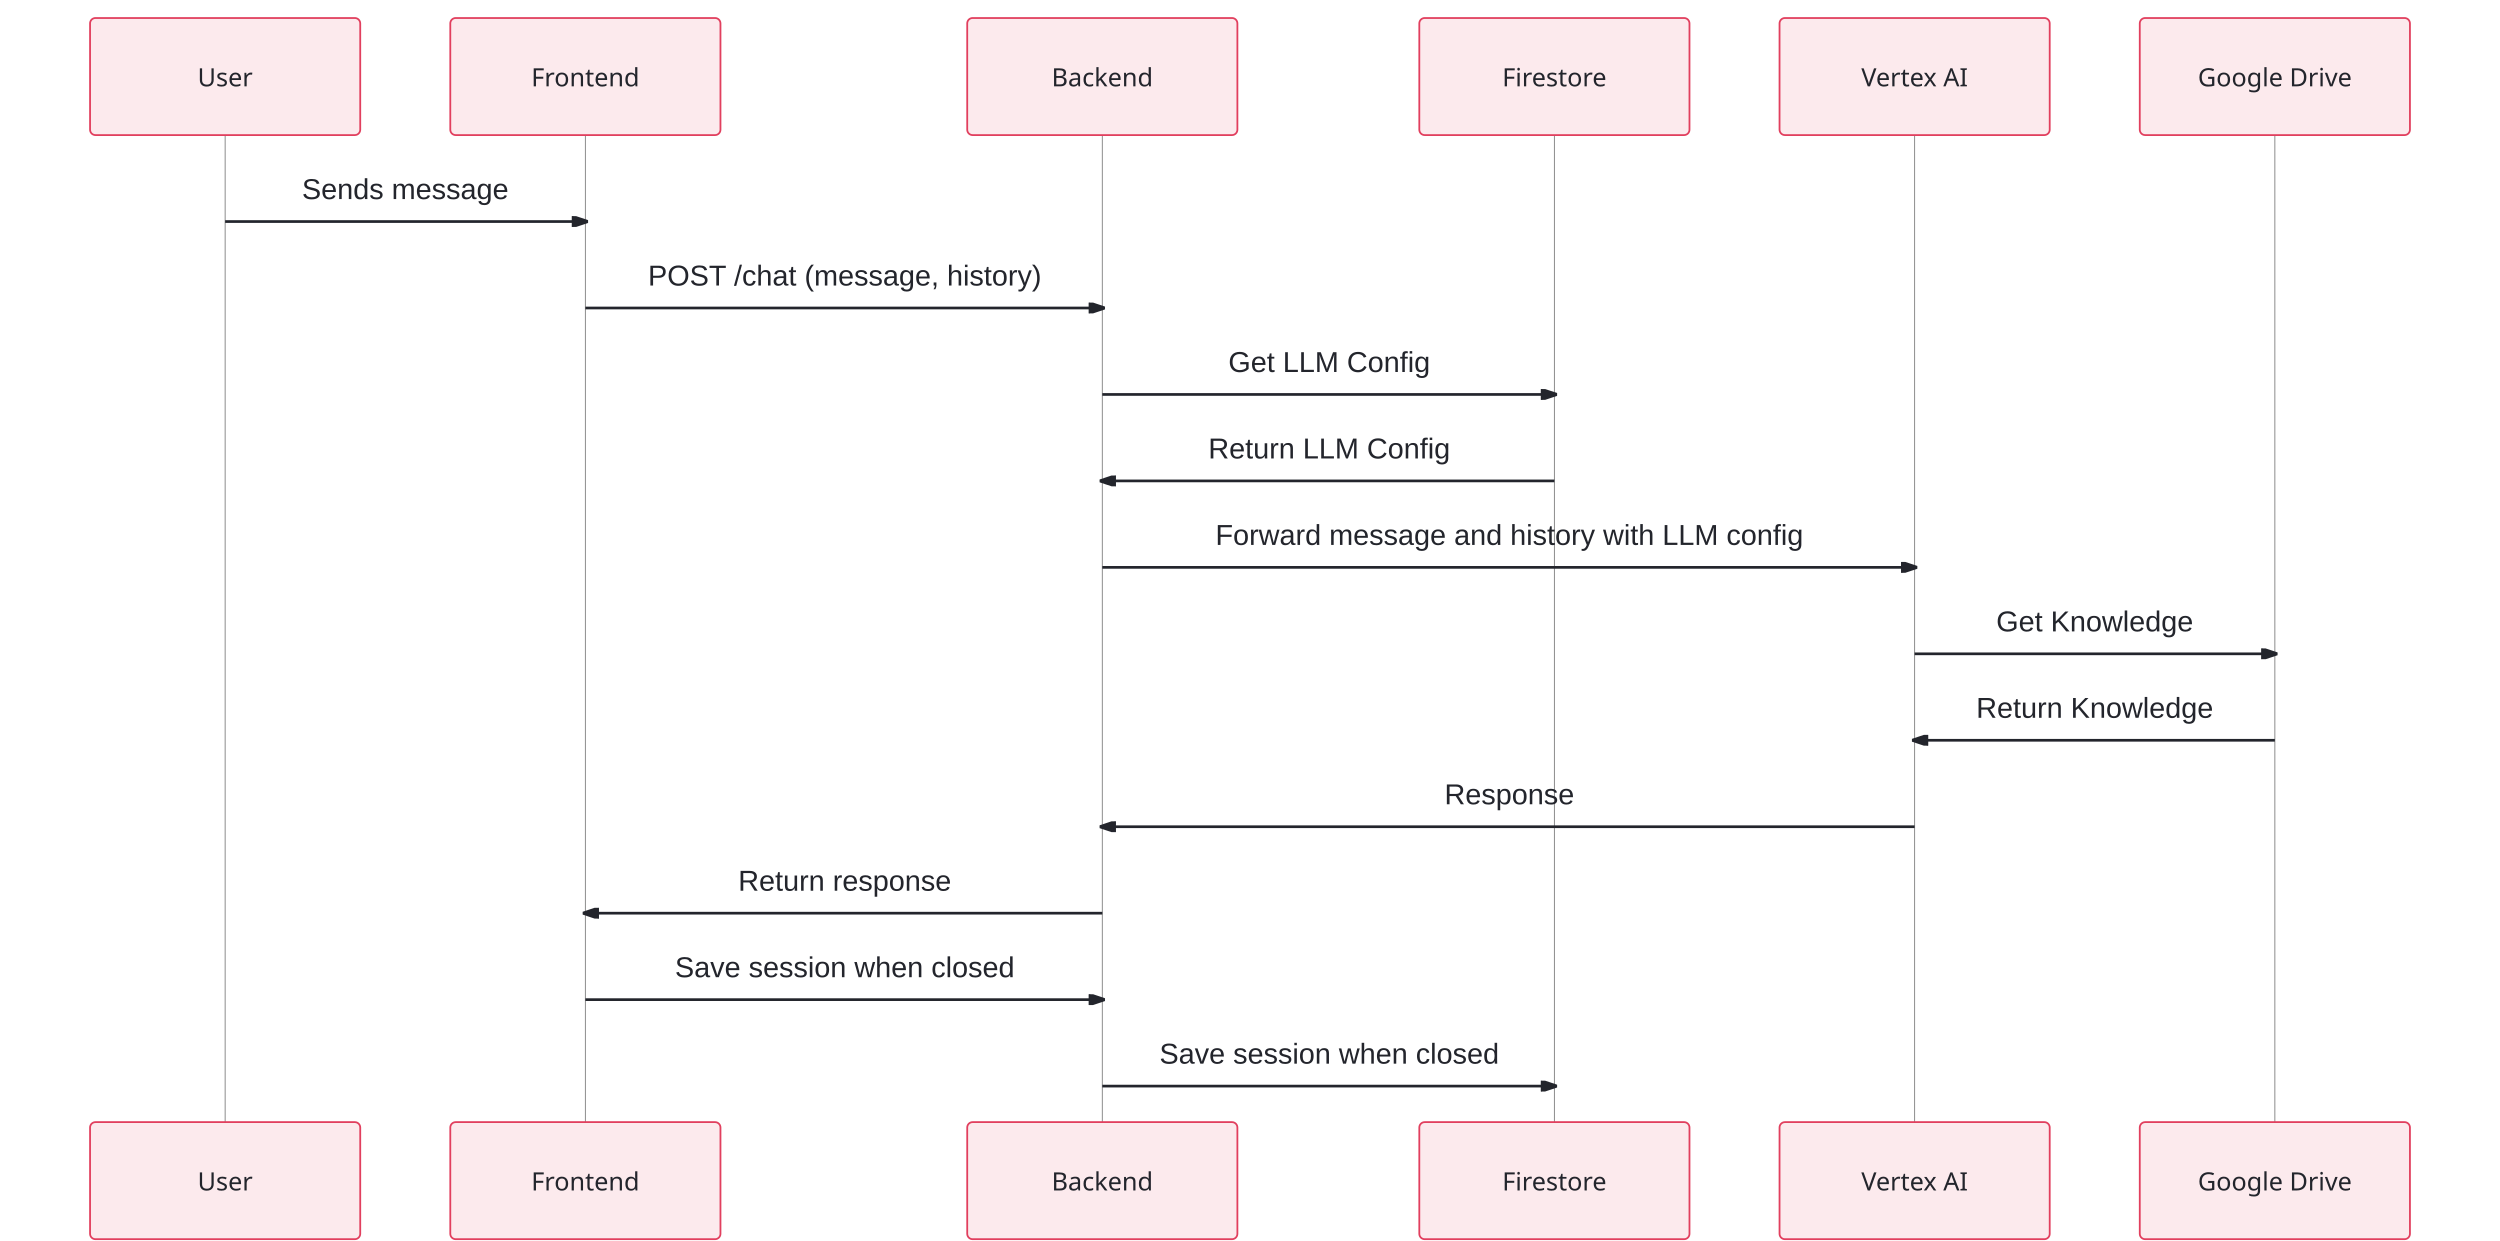
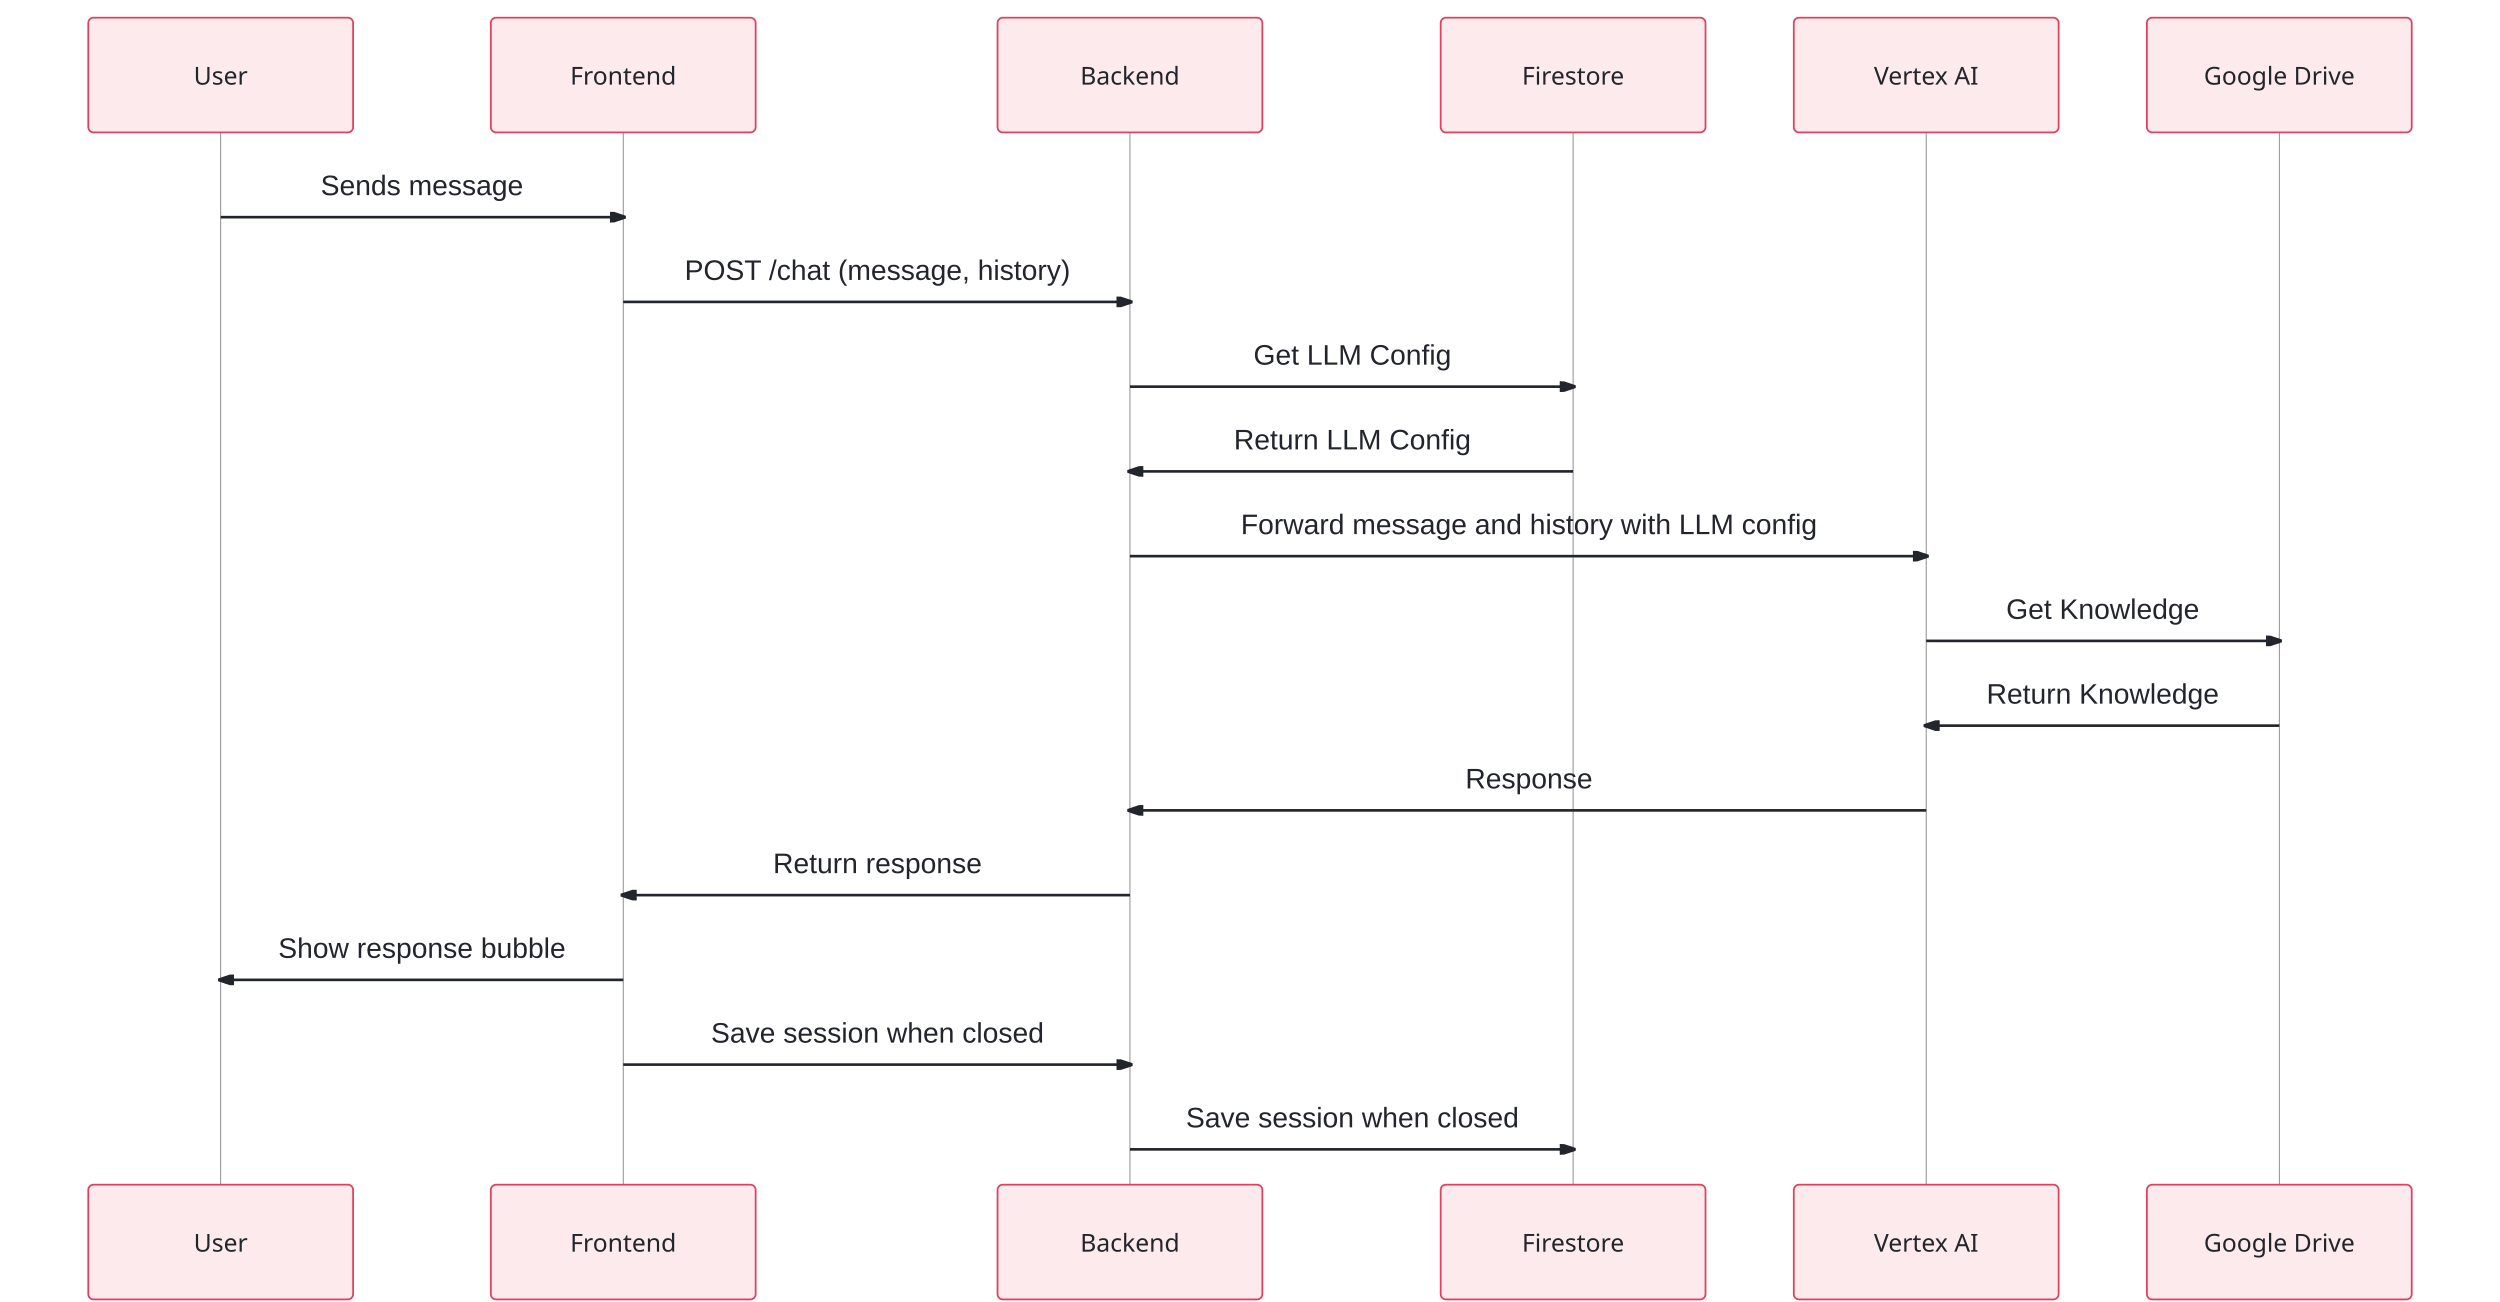
- <svg xmlns="http://www.w3.org/2000/svg" id="mermaid-1745520120615" width="100%" height="689" style="max-width: 1388px;" viewBox="-50 -10 1388 689">
-   <style>#mermaid-1745520120615{font-family:"trebuchet ms",verdana,arial;font-size:14px;fill:#23252C;}#mermaid-1745520120615 .error-icon{fill:#552222;}#mermaid-1745520120615 .error-text{fill:#552222;stroke:#552222;}#mermaid-1745520120615 .edge-thickness-normal{stroke-width:2px;}#mermaid-1745520120615 .edge-thickness-thick{stroke-width:3.5px;}#mermaid-1745520120615 .edge-pattern-solid{stroke-dasharray:0;}#mermaid-1745520120615 .edge-pattern-dashed{stroke-dasharray:3;}#mermaid-1745520120615 .edge-pattern-dotted{stroke-dasharray:2;}#mermaid-1745520120615 .marker{fill:#23252C;}#mermaid-1745520120615 .marker.cross{stroke:#23252C;}#mermaid-1745520120615 svg{font-family:"trebuchet ms",verdana,arial;font-size:14px;}#mermaid-1745520120615 .actor{stroke:#E13F5E;fill:#FCEAED;}#mermaid-1745520120615 text.actor &gt; tspan{fill:#23252C;stroke:none;}#mermaid-1745520120615 .actor-line{stroke:grey;}#mermaid-1745520120615 .messageLine0{stroke-width:1.5;stroke-dasharray:none;stroke:#23252C;}#mermaid-1745520120615 .messageLine1{stroke-width:1.5;stroke-dasharray:2,2;stroke:#23252C;}#mermaid-1745520120615 #arrowhead path{fill:#23252C;stroke:#23252C;}#mermaid-1745520120615 .sequenceNumber{fill:#2C2D32;}#mermaid-1745520120615 #sequencenumber{fill:#23252C;}#mermaid-1745520120615 #crosshead path{fill:#23252C;stroke:#23252C;}#mermaid-1745520120615 .labelBox{stroke:hsl(346.567,88.158%,93.196%);fill:#FCEAED;}#mermaid-1745520120615 .labelText,#mermaid-1745520120615 .labelText &gt; tspan{fill:#23252C;stroke:none;}#mermaid-1745520120615 .loopText,#mermaid-1745520120615 .loopText &gt; tspan{fill:#23252C;stroke:none;}#mermaid-1745520120615 .loopLine{stroke-width:2px;stroke-dasharray:2,2;stroke:hsl(346.567,88.158%,93.196%);fill:hsl(346.567,88.158%,93.196%);}#mermaid-1745520120615 .note{stroke:#E3486A;fill:#F6708E;}#mermaid-1745520120615 .noteText,#mermaid-1745520120615 .noteText &gt; tspan{fill:#23252C;stroke:none;}#mermaid-1745520120615 .activation0{fill:#F6B4C2;stroke:#2C2D32;}#mermaid-1745520120615 .activation1{fill:#F6B4C2;stroke:#2C2D32;}#mermaid-1745520120615 .activation2{fill:#F6B4C2;stroke:#2C2D32;}#mermaid-1745520120615:root{--mermaid-font-family:"trebuchet ms",verdana,arial;}#mermaid-1745520120615 sequence{fill:apa;}</style>
+ <svg xmlns="http://www.w3.org/2000/svg" id="mermaid-1745553001278" width="100%" height="737" style="max-width: 1416px;" viewBox="-50 -10 1416 737">
+   <style>#mermaid-1745553001278{font-family:"trebuchet ms",verdana,arial;font-size:14px;fill:#23252C;}#mermaid-1745553001278 .error-icon{fill:#552222;}#mermaid-1745553001278 .error-text{fill:#552222;stroke:#552222;}#mermaid-1745553001278 .edge-thickness-normal{stroke-width:2px;}#mermaid-1745553001278 .edge-thickness-thick{stroke-width:3.5px;}#mermaid-1745553001278 .edge-pattern-solid{stroke-dasharray:0;}#mermaid-1745553001278 .edge-pattern-dashed{stroke-dasharray:3;}#mermaid-1745553001278 .edge-pattern-dotted{stroke-dasharray:2;}#mermaid-1745553001278 .marker{fill:#23252C;}#mermaid-1745553001278 .marker.cross{stroke:#23252C;}#mermaid-1745553001278 svg{font-family:"trebuchet ms",verdana,arial;font-size:14px;}#mermaid-1745553001278 .actor{stroke:#E13F5E;fill:#FCEAED;}#mermaid-1745553001278 text.actor &gt; tspan{fill:#23252C;stroke:none;}#mermaid-1745553001278 .actor-line{stroke:grey;}#mermaid-1745553001278 .messageLine0{stroke-width:1.5;stroke-dasharray:none;stroke:#23252C;}#mermaid-1745553001278 .messageLine1{stroke-width:1.5;stroke-dasharray:2,2;stroke:#23252C;}#mermaid-1745553001278 #arrowhead path{fill:#23252C;stroke:#23252C;}#mermaid-1745553001278 .sequenceNumber{fill:#2C2D32;}#mermaid-1745553001278 #sequencenumber{fill:#23252C;}#mermaid-1745553001278 #crosshead path{fill:#23252C;stroke:#23252C;}#mermaid-1745553001278 .labelBox{stroke:hsl(346.567,88.158%,93.196%);fill:#FCEAED;}#mermaid-1745553001278 .labelText,#mermaid-1745553001278 .labelText &gt; tspan{fill:#23252C;stroke:none;}#mermaid-1745553001278 .loopText,#mermaid-1745553001278 .loopText &gt; tspan{fill:#23252C;stroke:none;}#mermaid-1745553001278 .loopLine{stroke-width:2px;stroke-dasharray:2,2;stroke:hsl(346.567,88.158%,93.196%);fill:hsl(346.567,88.158%,93.196%);}#mermaid-1745553001278 .note{stroke:#E3486A;fill:#F6708E;}#mermaid-1745553001278 .noteText,#mermaid-1745553001278 .noteText &gt; tspan{fill:#23252C;stroke:none;}#mermaid-1745553001278 .activation0{fill:#F6B4C2;stroke:#2C2D32;}#mermaid-1745553001278 .activation1{fill:#F6B4C2;stroke:#2C2D32;}#mermaid-1745553001278 .activation2{fill:#F6B4C2;stroke:#2C2D32;}#mermaid-1745553001278:root{--mermaid-font-family:"trebuchet ms",verdana,arial;}#mermaid-1745553001278 sequence{fill:apa;}</style>
  <g />
  <g>
-     <line id="actor3108" x1="75" y1="5" x2="75" y2="678" class="actor-line" stroke-width="0.5px" stroke="#999" />
+     <line id="actor0" x1="75" y1="5" x2="75" y2="726" class="actor-line" stroke-width="0.5px" stroke="#999" />
    <rect x="0" y="0" fill="#eaeaea" stroke="#666" width="150" height="65" rx="3" ry="3" class="actor" />
    <text x="75" y="32.5" dominant-baseline="central" alignment-baseline="central" class="actor" style="text-anchor: middle; font-size: 14px; font-weight: 400; font-family: Open-Sans, &quot;sans-serif&quot;;">
      <tspan x="75" dy="0">User</tspan>
    </text>
  </g>
  <g>
-     <line id="actor3109" x1="275" y1="5" x2="275" y2="678" class="actor-line" stroke-width="0.5px" stroke="#999" />
-     <rect x="200" y="0" fill="#eaeaea" stroke="#666" width="150" height="65" rx="3" ry="3" class="actor" />
-     <text x="275" y="32.5" dominant-baseline="central" alignment-baseline="central" class="actor" style="text-anchor: middle; font-size: 14px; font-weight: 400; font-family: Open-Sans, &quot;sans-serif&quot;;">
-       <tspan x="275" dy="0">Frontend</tspan>
+     <line id="actor1" x1="303" y1="5" x2="303" y2="726" class="actor-line" stroke-width="0.5px" stroke="#999" />
+     <rect x="228" y="0" fill="#eaeaea" stroke="#666" width="150" height="65" rx="3" ry="3" class="actor" />
+     <text x="303" y="32.5" dominant-baseline="central" alignment-baseline="central" class="actor" style="text-anchor: middle; font-size: 14px; font-weight: 400; font-family: Open-Sans, &quot;sans-serif&quot;;">
+       <tspan x="303" dy="0">Frontend</tspan>
    </text>
  </g>
  <g>
-     <line id="actor3110" x1="562" y1="5" x2="562" y2="678" class="actor-line" stroke-width="0.5px" stroke="#999" />
-     <rect x="487" y="0" fill="#eaeaea" stroke="#666" width="150" height="65" rx="3" ry="3" class="actor" />
-     <text x="562" y="32.5" dominant-baseline="central" alignment-baseline="central" class="actor" style="text-anchor: middle; font-size: 14px; font-weight: 400; font-family: Open-Sans, &quot;sans-serif&quot;;">
-       <tspan x="562" dy="0">Backend</tspan>
+     <line id="actor2" x1="590" y1="5" x2="590" y2="726" class="actor-line" stroke-width="0.5px" stroke="#999" />
+     <rect x="515" y="0" fill="#eaeaea" stroke="#666" width="150" height="65" rx="3" ry="3" class="actor" />
+     <text x="590" y="32.5" dominant-baseline="central" alignment-baseline="central" class="actor" style="text-anchor: middle; font-size: 14px; font-weight: 400; font-family: Open-Sans, &quot;sans-serif&quot;;">
+       <tspan x="590" dy="0">Backend</tspan>
    </text>
  </g>
  <g>
-     <line id="actor3111" x1="813" y1="5" x2="813" y2="678" class="actor-line" stroke-width="0.5px" stroke="#999" />
-     <rect x="738" y="0" fill="#eaeaea" stroke="#666" width="150" height="65" rx="3" ry="3" class="actor" />
-     <text x="813" y="32.5" dominant-baseline="central" alignment-baseline="central" class="actor" style="text-anchor: middle; font-size: 14px; font-weight: 400; font-family: Open-Sans, &quot;sans-serif&quot;;">
-       <tspan x="813" dy="0">Firestore</tspan>
+     <line id="actor3" x1="841" y1="5" x2="841" y2="726" class="actor-line" stroke-width="0.5px" stroke="#999" />
+     <rect x="766" y="0" fill="#eaeaea" stroke="#666" width="150" height="65" rx="3" ry="3" class="actor" />
+     <text x="841" y="32.5" dominant-baseline="central" alignment-baseline="central" class="actor" style="text-anchor: middle; font-size: 14px; font-weight: 400; font-family: Open-Sans, &quot;sans-serif&quot;;">
+       <tspan x="841" dy="0">Firestore</tspan>
    </text>
  </g>
  <g>
-     <line id="actor3112" x1="1013" y1="5" x2="1013" y2="678" class="actor-line" stroke-width="0.5px" stroke="#999" />
-     <rect x="938" y="0" fill="#eaeaea" stroke="#666" width="150" height="65" rx="3" ry="3" class="actor" />
-     <text x="1013" y="32.5" dominant-baseline="central" alignment-baseline="central" class="actor" style="text-anchor: middle; font-size: 14px; font-weight: 400; font-family: Open-Sans, &quot;sans-serif&quot;;">
-       <tspan x="1013" dy="0">Vertex AI</tspan>
+     <line id="actor4" x1="1041" y1="5" x2="1041" y2="726" class="actor-line" stroke-width="0.5px" stroke="#999" />
+     <rect x="966" y="0" fill="#eaeaea" stroke="#666" width="150" height="65" rx="3" ry="3" class="actor" />
+     <text x="1041" y="32.5" dominant-baseline="central" alignment-baseline="central" class="actor" style="text-anchor: middle; font-size: 14px; font-weight: 400; font-family: Open-Sans, &quot;sans-serif&quot;;">
+       <tspan x="1041" dy="0">Vertex AI</tspan>
    </text>
  </g>
  <g>
-     <line id="actor3113" x1="1213" y1="5" x2="1213" y2="678" class="actor-line" stroke-width="0.5px" stroke="#999" />
-     <rect x="1138" y="0" fill="#eaeaea" stroke="#666" width="150" height="65" rx="3" ry="3" class="actor" />
-     <text x="1213" y="32.5" dominant-baseline="central" alignment-baseline="central" class="actor" style="text-anchor: middle; font-size: 14px; font-weight: 400; font-family: Open-Sans, &quot;sans-serif&quot;;">
-       <tspan x="1213" dy="0">Google Drive</tspan>
+     <line id="actor5" x1="1241" y1="5" x2="1241" y2="726" class="actor-line" stroke-width="0.5px" stroke="#999" />
+     <rect x="1166" y="0" fill="#eaeaea" stroke="#666" width="150" height="65" rx="3" ry="3" class="actor" />
+     <text x="1241" y="32.5" dominant-baseline="central" alignment-baseline="central" class="actor" style="text-anchor: middle; font-size: 14px; font-weight: 400; font-family: Open-Sans, &quot;sans-serif&quot;;">
+       <tspan x="1241" dy="0">Google Drive</tspan>
    </text>
  </g>
  <defs>
    <marker id="arrowhead" refX="5" refY="2" markerWidth="6" markerHeight="4" orient="auto">
      <path d="M 0,0 V 4 L6,2 Z" />
    </marker>
  </defs>
  <defs>
    <marker id="crosshead" markerWidth="15" markerHeight="8" orient="auto" refX="16" refY="4">
      <path fill="black" stroke="#000000" stroke-width="1px" d="M 9,2 V 6 L16,4 Z" style="stroke-dasharray: 0, 0;" />
      <path fill="none" stroke="#000000" stroke-width="1px" d="M 0,1 L 6,7 M 6,1 L 0,7" style="stroke-dasharray: 0, 0;" />
    </marker>
  </defs>
  <defs>
    <marker id="sequencenumber" refX="15" refY="15" markerWidth="60" markerHeight="40" orient="auto">
      <circle cx="15" cy="15" r="6" />
    </marker>
  </defs>
-   <text x="175" y="80" text-anchor="middle" dominant-baseline="middle" alignment-baseline="middle" class="messageText" dy="1em" style="font-family: &quot;trebuchet ms&quot;, verdana, arial; font-size: 16px; font-weight: 400;">Sends message</text>
-   <line x1="75" y1="113" x2="275" y2="113" class="messageLine0" stroke-width="2" stroke="none" marker-end="url(#arrowhead)" style="fill: none;" />
-   <text x="419" y="128" text-anchor="middle" dominant-baseline="middle" alignment-baseline="middle" class="messageText" dy="1em" style="font-family: &quot;trebuchet ms&quot;, verdana, arial; font-size: 16px; font-weight: 400;">POST /chat (message, history)</text>
-   <line x1="275" y1="161" x2="562" y2="161" class="messageLine0" stroke-width="2" stroke="none" marker-end="url(#arrowhead)" style="fill: none;" />
-   <text x="688" y="176" text-anchor="middle" dominant-baseline="middle" alignment-baseline="middle" class="messageText" dy="1em" style="font-family: &quot;trebuchet ms&quot;, verdana, arial; font-size: 16px; font-weight: 400;">Get LLM Config</text>
-   <line x1="562" y1="209" x2="813" y2="209" class="messageLine0" stroke-width="2" stroke="none" marker-end="url(#arrowhead)" style="fill: none;" />
-   <text x="688" y="224" text-anchor="middle" dominant-baseline="middle" alignment-baseline="middle" class="messageText" dy="1em" style="font-family: &quot;trebuchet ms&quot;, verdana, arial; font-size: 16px; font-weight: 400;">Return LLM Config</text>
-   <line x1="813" y1="257" x2="562" y2="257" class="messageLine0" stroke-width="2" stroke="none" marker-end="url(#arrowhead)" style="fill: none;" />
-   <text x="788" y="272" text-anchor="middle" dominant-baseline="middle" alignment-baseline="middle" class="messageText" dy="1em" style="font-family: &quot;trebuchet ms&quot;, verdana, arial; font-size: 16px; font-weight: 400;">Forward message and history with LLM config</text>
-   <line x1="562" y1="305" x2="1013" y2="305" class="messageLine0" stroke-width="2" stroke="none" marker-end="url(#arrowhead)" style="fill: none;" />
-   <text x="1113" y="320" text-anchor="middle" dominant-baseline="middle" alignment-baseline="middle" class="messageText" dy="1em" style="font-family: &quot;trebuchet ms&quot;, verdana, arial; font-size: 16px; font-weight: 400;">Get Knowledge</text>
-   <line x1="1013" y1="353" x2="1213" y2="353" class="messageLine0" stroke-width="2" stroke="none" marker-end="url(#arrowhead)" style="fill: none;" />
-   <text x="1113" y="368" text-anchor="middle" dominant-baseline="middle" alignment-baseline="middle" class="messageText" dy="1em" style="font-family: &quot;trebuchet ms&quot;, verdana, arial; font-size: 16px; font-weight: 400;">Return Knowledge</text>
-   <line x1="1213" y1="401" x2="1013" y2="401" class="messageLine0" stroke-width="2" stroke="none" marker-end="url(#arrowhead)" style="fill: none;" />
-   <text x="788" y="416" text-anchor="middle" dominant-baseline="middle" alignment-baseline="middle" class="messageText" dy="1em" style="font-family: &quot;trebuchet ms&quot;, verdana, arial; font-size: 16px; font-weight: 400;">Response</text>
-   <line x1="1013" y1="449" x2="562" y2="449" class="messageLine0" stroke-width="2" stroke="none" marker-end="url(#arrowhead)" style="fill: none;" />
-   <text x="419" y="464" text-anchor="middle" dominant-baseline="middle" alignment-baseline="middle" class="messageText" dy="1em" style="font-family: &quot;trebuchet ms&quot;, verdana, arial; font-size: 16px; font-weight: 400;">Return response</text>
-   <line x1="562" y1="497" x2="275" y2="497" class="messageLine0" stroke-width="2" stroke="none" marker-end="url(#arrowhead)" style="fill: none;" />
-   <text x="419" y="512" text-anchor="middle" dominant-baseline="middle" alignment-baseline="middle" class="messageText" dy="1em" style="font-family: &quot;trebuchet ms&quot;, verdana, arial; font-size: 16px; font-weight: 400;">Save session when closed</text>
-   <line x1="275" y1="545" x2="562" y2="545" class="messageLine0" stroke-width="2" stroke="none" marker-end="url(#arrowhead)" style="fill: none;" />
-   <text x="688" y="560" text-anchor="middle" dominant-baseline="middle" alignment-baseline="middle" class="messageText" dy="1em" style="font-family: &quot;trebuchet ms&quot;, verdana, arial; font-size: 16px; font-weight: 400;">Save session when closed</text>
-   <line x1="562" y1="593" x2="813" y2="593" class="messageLine0" stroke-width="2" stroke="none" marker-end="url(#arrowhead)" style="fill: none;" />
+   <text x="189" y="80" text-anchor="middle" dominant-baseline="middle" alignment-baseline="middle" class="messageText" dy="1em" style="font-family: &quot;trebuchet ms&quot;, verdana, arial; font-size: 16px; font-weight: 400;">Sends message</text>
+   <line x1="75" y1="113" x2="303" y2="113" class="messageLine0" stroke-width="2" stroke="none" marker-end="url(#arrowhead)" style="fill: none;" />
+   <text x="447" y="128" text-anchor="middle" dominant-baseline="middle" alignment-baseline="middle" class="messageText" dy="1em" style="font-family: &quot;trebuchet ms&quot;, verdana, arial; font-size: 16px; font-weight: 400;">POST /chat (message, history)</text>
+   <line x1="303" y1="161" x2="590" y2="161" class="messageLine0" stroke-width="2" stroke="none" marker-end="url(#arrowhead)" style="fill: none;" />
+   <text x="716" y="176" text-anchor="middle" dominant-baseline="middle" alignment-baseline="middle" class="messageText" dy="1em" style="font-family: &quot;trebuchet ms&quot;, verdana, arial; font-size: 16px; font-weight: 400;">Get LLM Config</text>
+   <line x1="590" y1="209" x2="841" y2="209" class="messageLine0" stroke-width="2" stroke="none" marker-end="url(#arrowhead)" style="fill: none;" />
+   <text x="716" y="224" text-anchor="middle" dominant-baseline="middle" alignment-baseline="middle" class="messageText" dy="1em" style="font-family: &quot;trebuchet ms&quot;, verdana, arial; font-size: 16px; font-weight: 400;">Return LLM Config</text>
+   <line x1="841" y1="257" x2="590" y2="257" class="messageLine0" stroke-width="2" stroke="none" marker-end="url(#arrowhead)" style="fill: none;" />
+   <text x="816" y="272" text-anchor="middle" dominant-baseline="middle" alignment-baseline="middle" class="messageText" dy="1em" style="font-family: &quot;trebuchet ms&quot;, verdana, arial; font-size: 16px; font-weight: 400;">Forward message and history with LLM config</text>
+   <line x1="590" y1="305" x2="1041" y2="305" class="messageLine0" stroke-width="2" stroke="none" marker-end="url(#arrowhead)" style="fill: none;" />
+   <text x="1141" y="320" text-anchor="middle" dominant-baseline="middle" alignment-baseline="middle" class="messageText" dy="1em" style="font-family: &quot;trebuchet ms&quot;, verdana, arial; font-size: 16px; font-weight: 400;">Get Knowledge</text>
+   <line x1="1041" y1="353" x2="1241" y2="353" class="messageLine0" stroke-width="2" stroke="none" marker-end="url(#arrowhead)" style="fill: none;" />
+   <text x="1141" y="368" text-anchor="middle" dominant-baseline="middle" alignment-baseline="middle" class="messageText" dy="1em" style="font-family: &quot;trebuchet ms&quot;, verdana, arial; font-size: 16px; font-weight: 400;">Return Knowledge</text>
+   <line x1="1241" y1="401" x2="1041" y2="401" class="messageLine0" stroke-width="2" stroke="none" marker-end="url(#arrowhead)" style="fill: none;" />
+   <text x="816" y="416" text-anchor="middle" dominant-baseline="middle" alignment-baseline="middle" class="messageText" dy="1em" style="font-family: &quot;trebuchet ms&quot;, verdana, arial; font-size: 16px; font-weight: 400;">Response</text>
+   <line x1="1041" y1="449" x2="590" y2="449" class="messageLine0" stroke-width="2" stroke="none" marker-end="url(#arrowhead)" style="fill: none;" />
+   <text x="447" y="464" text-anchor="middle" dominant-baseline="middle" alignment-baseline="middle" class="messageText" dy="1em" style="font-family: &quot;trebuchet ms&quot;, verdana, arial; font-size: 16px; font-weight: 400;">Return response</text>
+   <line x1="590" y1="497" x2="303" y2="497" class="messageLine0" stroke-width="2" stroke="none" marker-end="url(#arrowhead)" style="fill: none;" />
+   <text x="189" y="512" text-anchor="middle" dominant-baseline="middle" alignment-baseline="middle" class="messageText" dy="1em" style="font-family: &quot;trebuchet ms&quot;, verdana, arial; font-size: 16px; font-weight: 400;">Show response bubble</text>
+   <line x1="303" y1="545" x2="75" y2="545" class="messageLine0" stroke-width="2" stroke="none" marker-end="url(#arrowhead)" style="fill: none;" />
+   <text x="447" y="560" text-anchor="middle" dominant-baseline="middle" alignment-baseline="middle" class="messageText" dy="1em" style="font-family: &quot;trebuchet ms&quot;, verdana, arial; font-size: 16px; font-weight: 400;">Save session when closed</text>
+   <line x1="303" y1="593" x2="590" y2="593" class="messageLine0" stroke-width="2" stroke="none" marker-end="url(#arrowhead)" style="fill: none;" />
+   <text x="716" y="608" text-anchor="middle" dominant-baseline="middle" alignment-baseline="middle" class="messageText" dy="1em" style="font-family: &quot;trebuchet ms&quot;, verdana, arial; font-size: 16px; font-weight: 400;">Save session when closed</text>
+   <line x1="590" y1="641" x2="841" y2="641" class="messageLine0" stroke-width="2" stroke="none" marker-end="url(#arrowhead)" style="fill: none;" />
  <g>
-     <rect x="0" y="613" fill="#eaeaea" stroke="#666" width="150" height="65" rx="3" ry="3" class="actor" />
-     <text x="75" y="645.5" dominant-baseline="central" alignment-baseline="central" class="actor" style="text-anchor: middle; font-size: 14px; font-weight: 400; font-family: Open-Sans, &quot;sans-serif&quot;;">
+     <rect x="0" y="661" fill="#eaeaea" stroke="#666" width="150" height="65" rx="3" ry="3" class="actor" />
+     <text x="75" y="693.5" dominant-baseline="central" alignment-baseline="central" class="actor" style="text-anchor: middle; font-size: 14px; font-weight: 400; font-family: Open-Sans, &quot;sans-serif&quot;;">
      <tspan x="75" dy="0">User</tspan>
    </text>
  </g>
  <g>
-     <rect x="200" y="613" fill="#eaeaea" stroke="#666" width="150" height="65" rx="3" ry="3" class="actor" />
-     <text x="275" y="645.5" dominant-baseline="central" alignment-baseline="central" class="actor" style="text-anchor: middle; font-size: 14px; font-weight: 400; font-family: Open-Sans, &quot;sans-serif&quot;;">
-       <tspan x="275" dy="0">Frontend</tspan>
+     <rect x="228" y="661" fill="#eaeaea" stroke="#666" width="150" height="65" rx="3" ry="3" class="actor" />
+     <text x="303" y="693.5" dominant-baseline="central" alignment-baseline="central" class="actor" style="text-anchor: middle; font-size: 14px; font-weight: 400; font-family: Open-Sans, &quot;sans-serif&quot;;">
+       <tspan x="303" dy="0">Frontend</tspan>
    </text>
  </g>
  <g>
-     <rect x="487" y="613" fill="#eaeaea" stroke="#666" width="150" height="65" rx="3" ry="3" class="actor" />
-     <text x="562" y="645.5" dominant-baseline="central" alignment-baseline="central" class="actor" style="text-anchor: middle; font-size: 14px; font-weight: 400; font-family: Open-Sans, &quot;sans-serif&quot;;">
-       <tspan x="562" dy="0">Backend</tspan>
+     <rect x="515" y="661" fill="#eaeaea" stroke="#666" width="150" height="65" rx="3" ry="3" class="actor" />
+     <text x="590" y="693.5" dominant-baseline="central" alignment-baseline="central" class="actor" style="text-anchor: middle; font-size: 14px; font-weight: 400; font-family: Open-Sans, &quot;sans-serif&quot;;">
+       <tspan x="590" dy="0">Backend</tspan>
    </text>
  </g>
  <g>
-     <rect x="738" y="613" fill="#eaeaea" stroke="#666" width="150" height="65" rx="3" ry="3" class="actor" />
-     <text x="813" y="645.5" dominant-baseline="central" alignment-baseline="central" class="actor" style="text-anchor: middle; font-size: 14px; font-weight: 400; font-family: Open-Sans, &quot;sans-serif&quot;;">
-       <tspan x="813" dy="0">Firestore</tspan>
+     <rect x="766" y="661" fill="#eaeaea" stroke="#666" width="150" height="65" rx="3" ry="3" class="actor" />
+     <text x="841" y="693.5" dominant-baseline="central" alignment-baseline="central" class="actor" style="text-anchor: middle; font-size: 14px; font-weight: 400; font-family: Open-Sans, &quot;sans-serif&quot;;">
+       <tspan x="841" dy="0">Firestore</tspan>
    </text>
  </g>
  <g>
-     <rect x="938" y="613" fill="#eaeaea" stroke="#666" width="150" height="65" rx="3" ry="3" class="actor" />
-     <text x="1013" y="645.5" dominant-baseline="central" alignment-baseline="central" class="actor" style="text-anchor: middle; font-size: 14px; font-weight: 400; font-family: Open-Sans, &quot;sans-serif&quot;;">
-       <tspan x="1013" dy="0">Vertex AI</tspan>
+     <rect x="966" y="661" fill="#eaeaea" stroke="#666" width="150" height="65" rx="3" ry="3" class="actor" />
+     <text x="1041" y="693.5" dominant-baseline="central" alignment-baseline="central" class="actor" style="text-anchor: middle; font-size: 14px; font-weight: 400; font-family: Open-Sans, &quot;sans-serif&quot;;">
+       <tspan x="1041" dy="0">Vertex AI</tspan>
    </text>
  </g>
  <g>
-     <rect x="1138" y="613" fill="#eaeaea" stroke="#666" width="150" height="65" rx="3" ry="3" class="actor" />
-     <text x="1213" y="645.5" dominant-baseline="central" alignment-baseline="central" class="actor" style="text-anchor: middle; font-size: 14px; font-weight: 400; font-family: Open-Sans, &quot;sans-serif&quot;;">
-       <tspan x="1213" dy="0">Google Drive</tspan>
+     <rect x="1166" y="661" fill="#eaeaea" stroke="#666" width="150" height="65" rx="3" ry="3" class="actor" />
+     <text x="1241" y="693.5" dominant-baseline="central" alignment-baseline="central" class="actor" style="text-anchor: middle; font-size: 14px; font-weight: 400; font-family: Open-Sans, &quot;sans-serif&quot;;">
+       <tspan x="1241" dy="0">Google Drive</tspan>
    </text>
  </g>
</svg>
